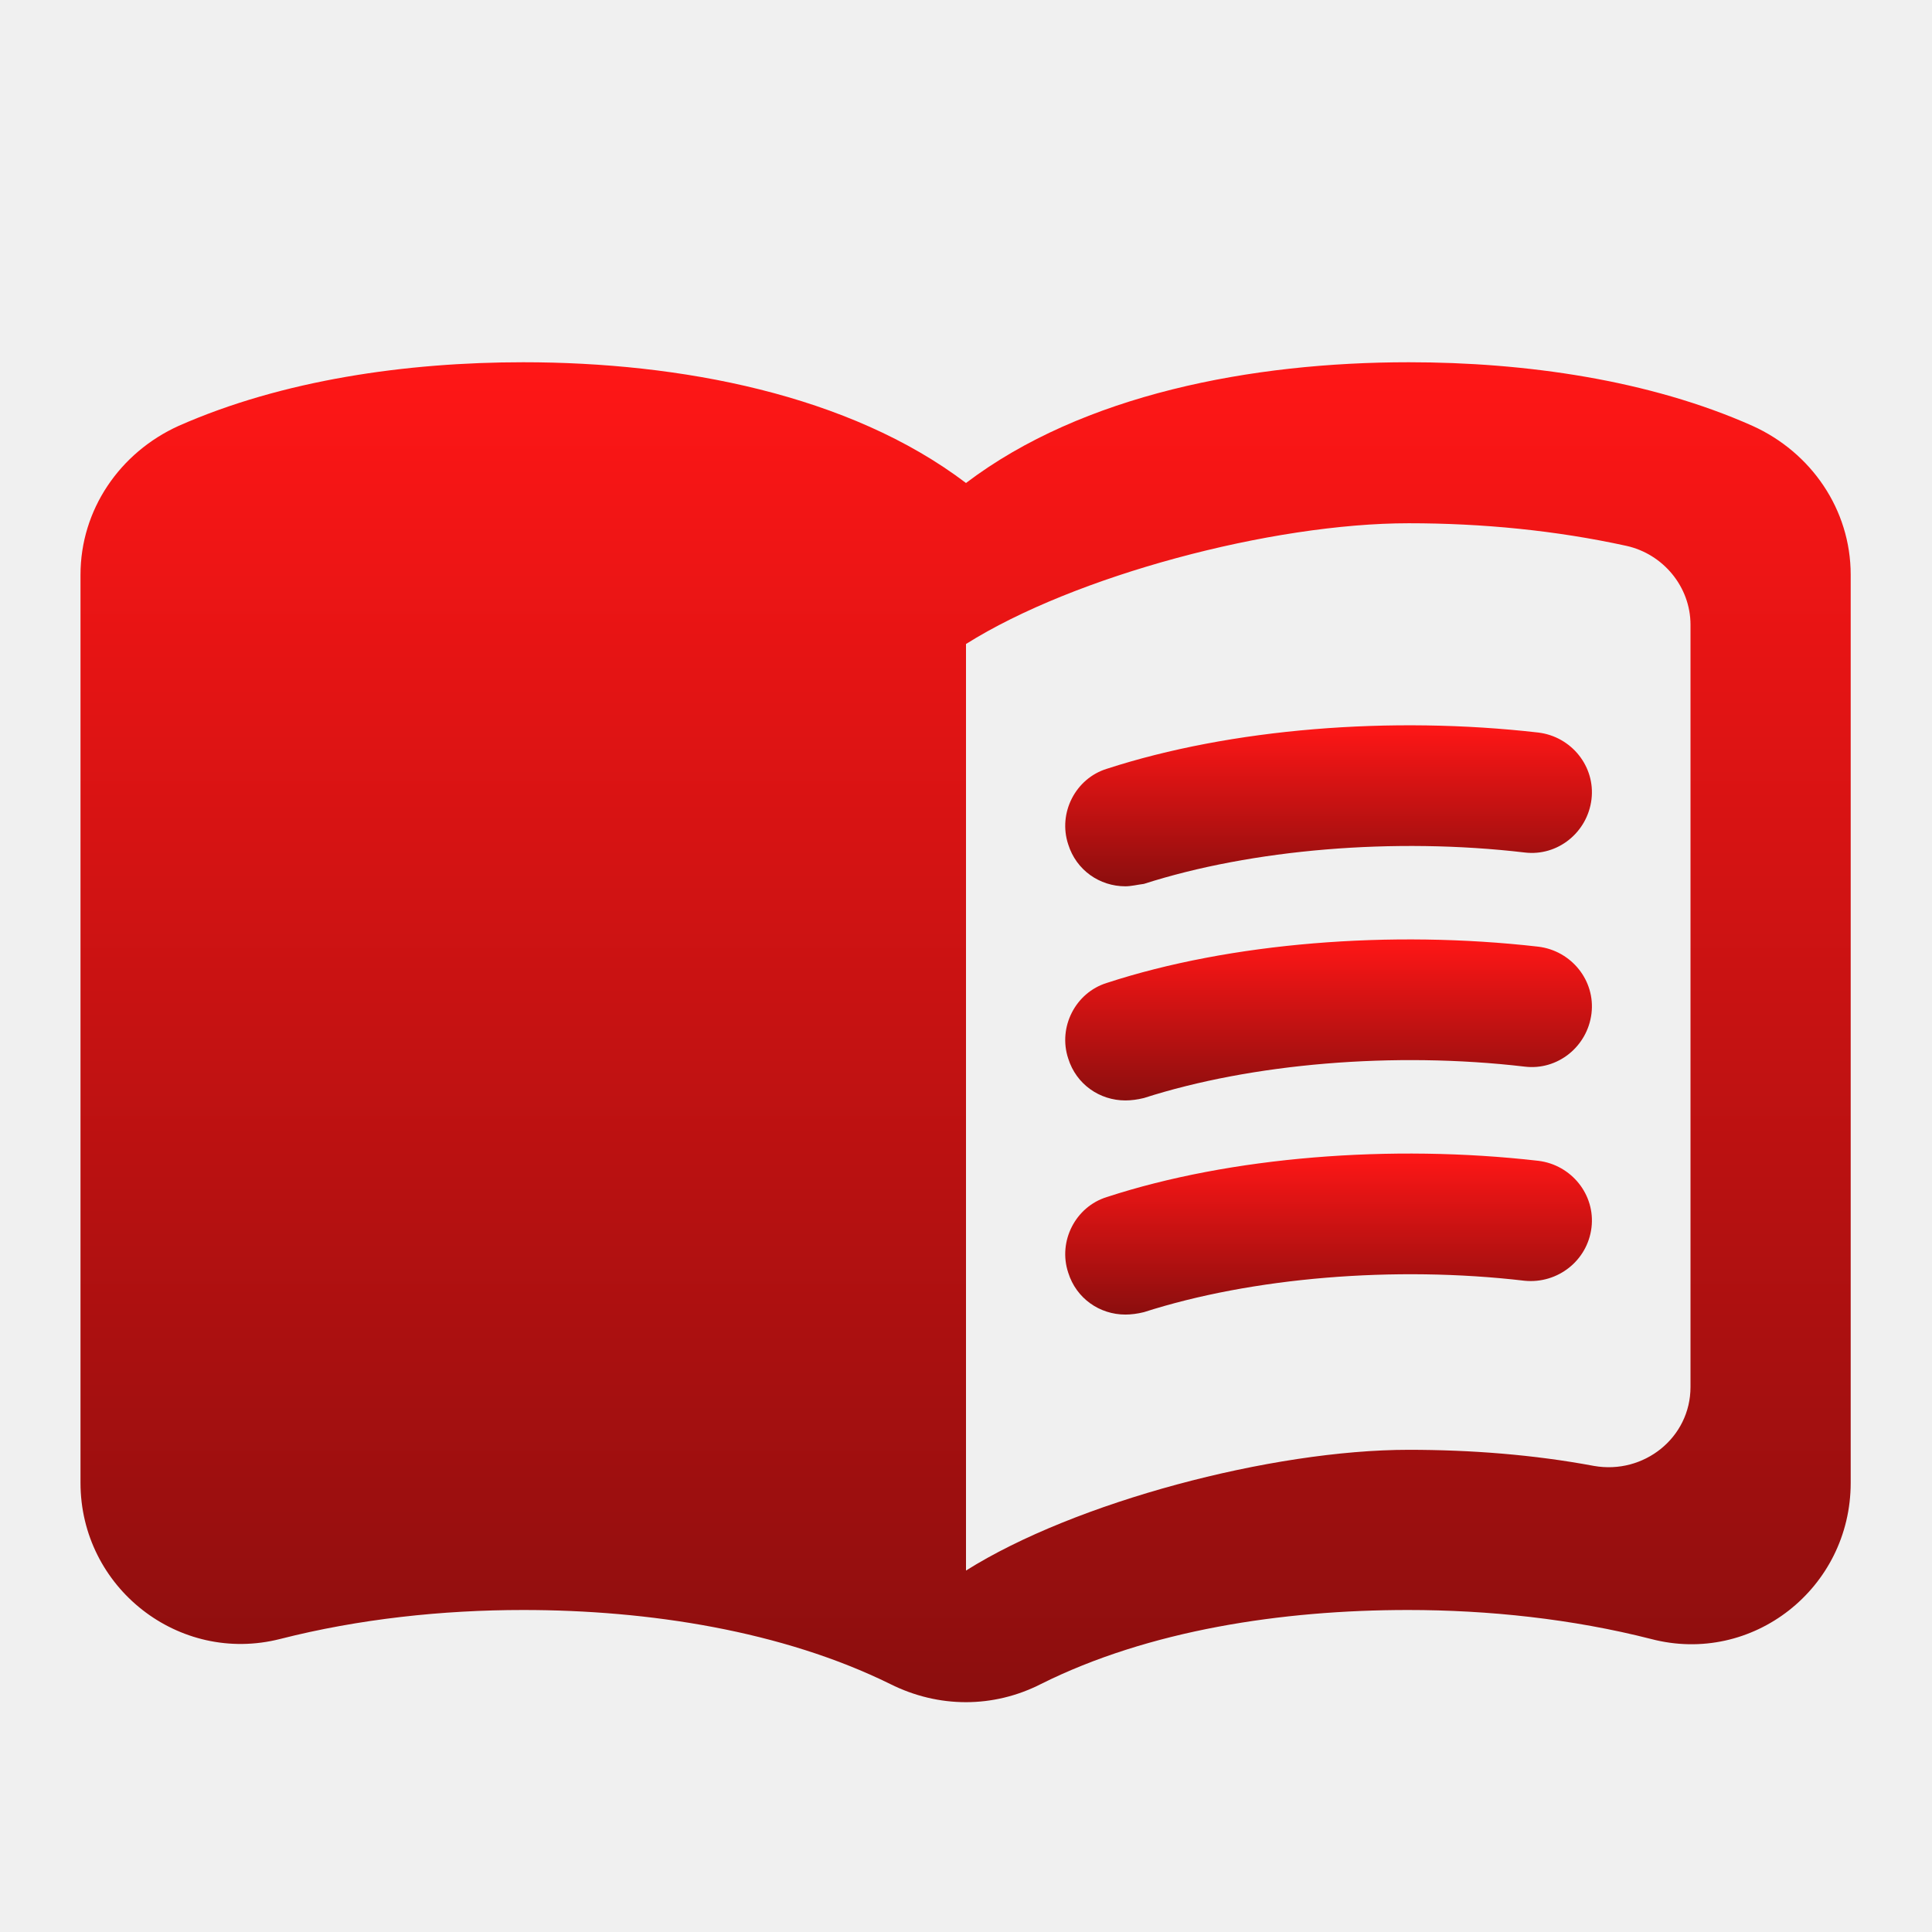
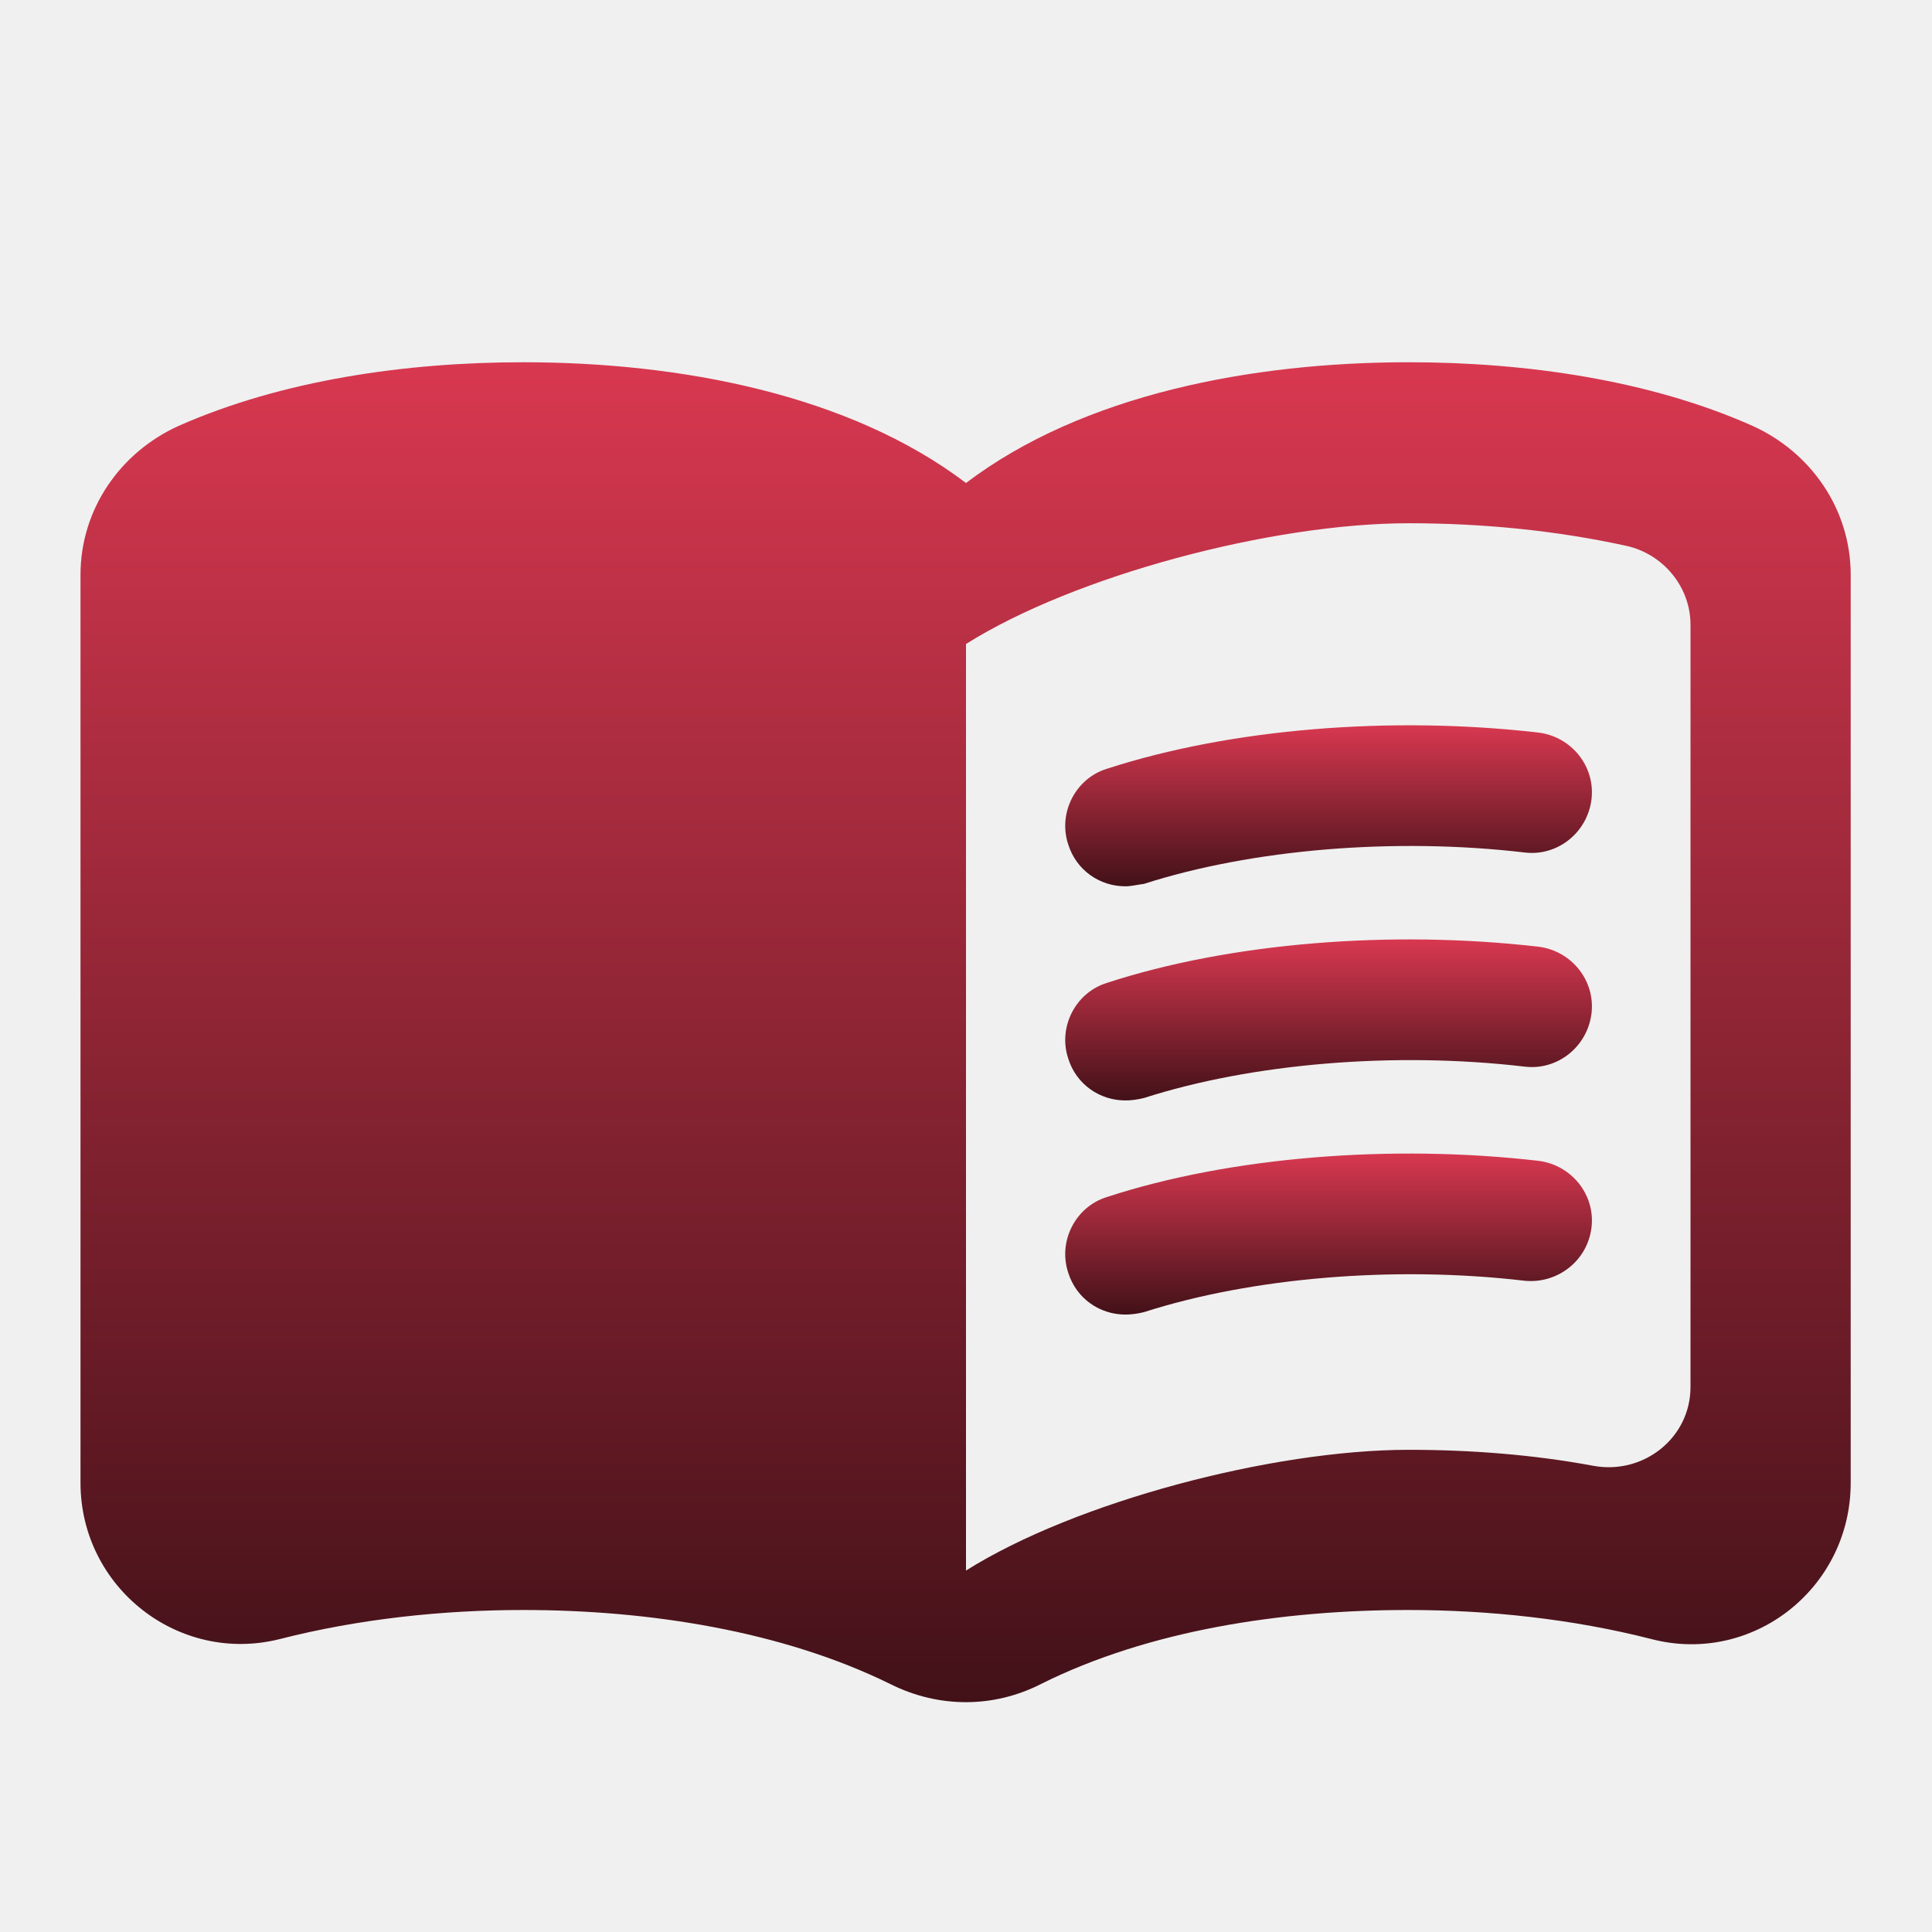
<svg xmlns="http://www.w3.org/2000/svg" width="24" height="24" viewBox="0 0 24 24" fill="none">
  <g clip-path="url(#clip0_15_47)">
    <path d="M17.5 4.5C15.55 4.5 13.45 4.9 12 6C10.55 4.9 8.45 4.5 6.5 4.5C5.05 4.5 3.51 4.72 2.22 5.29C1.49 5.62 1 6.33 1 7.14V18.42C1 19.72 2.22 20.68 3.48 20.36C4.46 20.11 5.5 20 6.5 20C8.06 20 9.72 20.26 11.06 20.92C11.66 21.22 12.34 21.22 12.93 20.92C14.27 20.25 15.93 20 17.49 20C18.49 20 19.53 20.11 20.51 20.36C21.77 20.69 22.99 19.73 22.99 18.42V7.14C22.99 6.33 22.5 5.62 21.77 5.29C20.49 4.72 18.95 4.5 17.5 4.5ZM21 17.23C21 17.86 20.42 18.32 19.8 18.21C19.05 18.07 18.27 18.01 17.5 18.01C15.8 18.01 13.35 18.66 12 19.51V8C13.35 7.15 15.8 6.5 17.5 6.5C18.42 6.5 19.33 6.59 20.2 6.78C20.66 6.88 21 7.29 21 7.76V17.23Z" fill="url(#paint0_linear_15_47)" />
    <path d="M13.98 11.01C13.66 11.01 13.37 10.81 13.27 10.49C13.14 10.1 13.36 9.67 13.75 9.55C15.29 9.05 17.28 8.89 19.11 9.1C19.52 9.15 19.82 9.52 19.77 9.93C19.72 10.34 19.35 10.64 18.94 10.59C17.32 10.4 15.55 10.55 14.21 10.98C14.13 10.99 14.05 11.01 13.98 11.01Z" fill="url(#paint1_linear_15_47)" />
    <path d="M13.98 13.67C13.66 13.67 13.37 13.47 13.27 13.15C13.14 12.76 13.36 12.33 13.75 12.21C15.28 11.71 17.28 11.55 19.11 11.76C19.52 11.81 19.82 12.18 19.77 12.59C19.72 13 19.35 13.3 18.94 13.25C17.32 13.06 15.55 13.21 14.21 13.64C14.13 13.66 14.05 13.67 13.98 13.67Z" fill="url(#paint2_linear_15_47)" />
    <path d="M13.98 16.33C13.66 16.33 13.37 16.13 13.27 15.81C13.14 15.42 13.36 14.99 13.75 14.87C15.28 14.37 17.28 14.21 19.11 14.42C19.52 14.47 19.82 14.84 19.77 15.25C19.72 15.66 19.35 15.95 18.94 15.91C17.32 15.72 15.55 15.87 14.21 16.3C14.13 16.32 14.05 16.33 13.98 16.33Z" fill="url(#paint3_linear_15_47)" />
  </g>
  <defs>
    <linearGradient id="paint0_linear_15_47" x1="11.995" y1="4.5" x2="11.995" y2="21.145" gradientUnits="userSpaceOnUse">
-       <stop stop-color="#FF1616" />
-       <stop offset="1" stop-color="#8B0E0E" />
+       <stop stop-color="#D83850" />
+       <stop offset="1" stop-color="#421118" />
    </linearGradient>
    <linearGradient id="paint1_linear_15_47" x1="16.504" y1="9.01" x2="16.504" y2="11.01" gradientUnits="userSpaceOnUse">
-       <stop stop-color="#FF1616" />
-       <stop offset="1" stop-color="#8B0E0E" />
+       <stop stop-color="#D83850" />
+       <stop offset="1" stop-color="#421118" />
    </linearGradient>
    <linearGradient id="paint2_linear_15_47" x1="16.504" y1="11.67" x2="16.504" y2="13.67" gradientUnits="userSpaceOnUse">
-       <stop stop-color="#FF1616" />
-       <stop offset="1" stop-color="#8B0E0E" />
+       <stop stop-color="#D83850" />
+       <stop offset="1" stop-color="#421118" />
    </linearGradient>
    <linearGradient id="paint3_linear_15_47" x1="16.504" y1="14.33" x2="16.504" y2="16.33" gradientUnits="userSpaceOnUse">
-       <stop stop-color="#FF1616" />
-       <stop offset="1" stop-color="#8B0E0E" />
+       <stop stop-color="#D83850" />
+       <stop offset="1" stop-color="#421118" />
    </linearGradient>
    <clipPath id="clip0_15_47">
      <rect width="24" height="24" fill="white" />
    </clipPath>
  </defs>
</svg>
